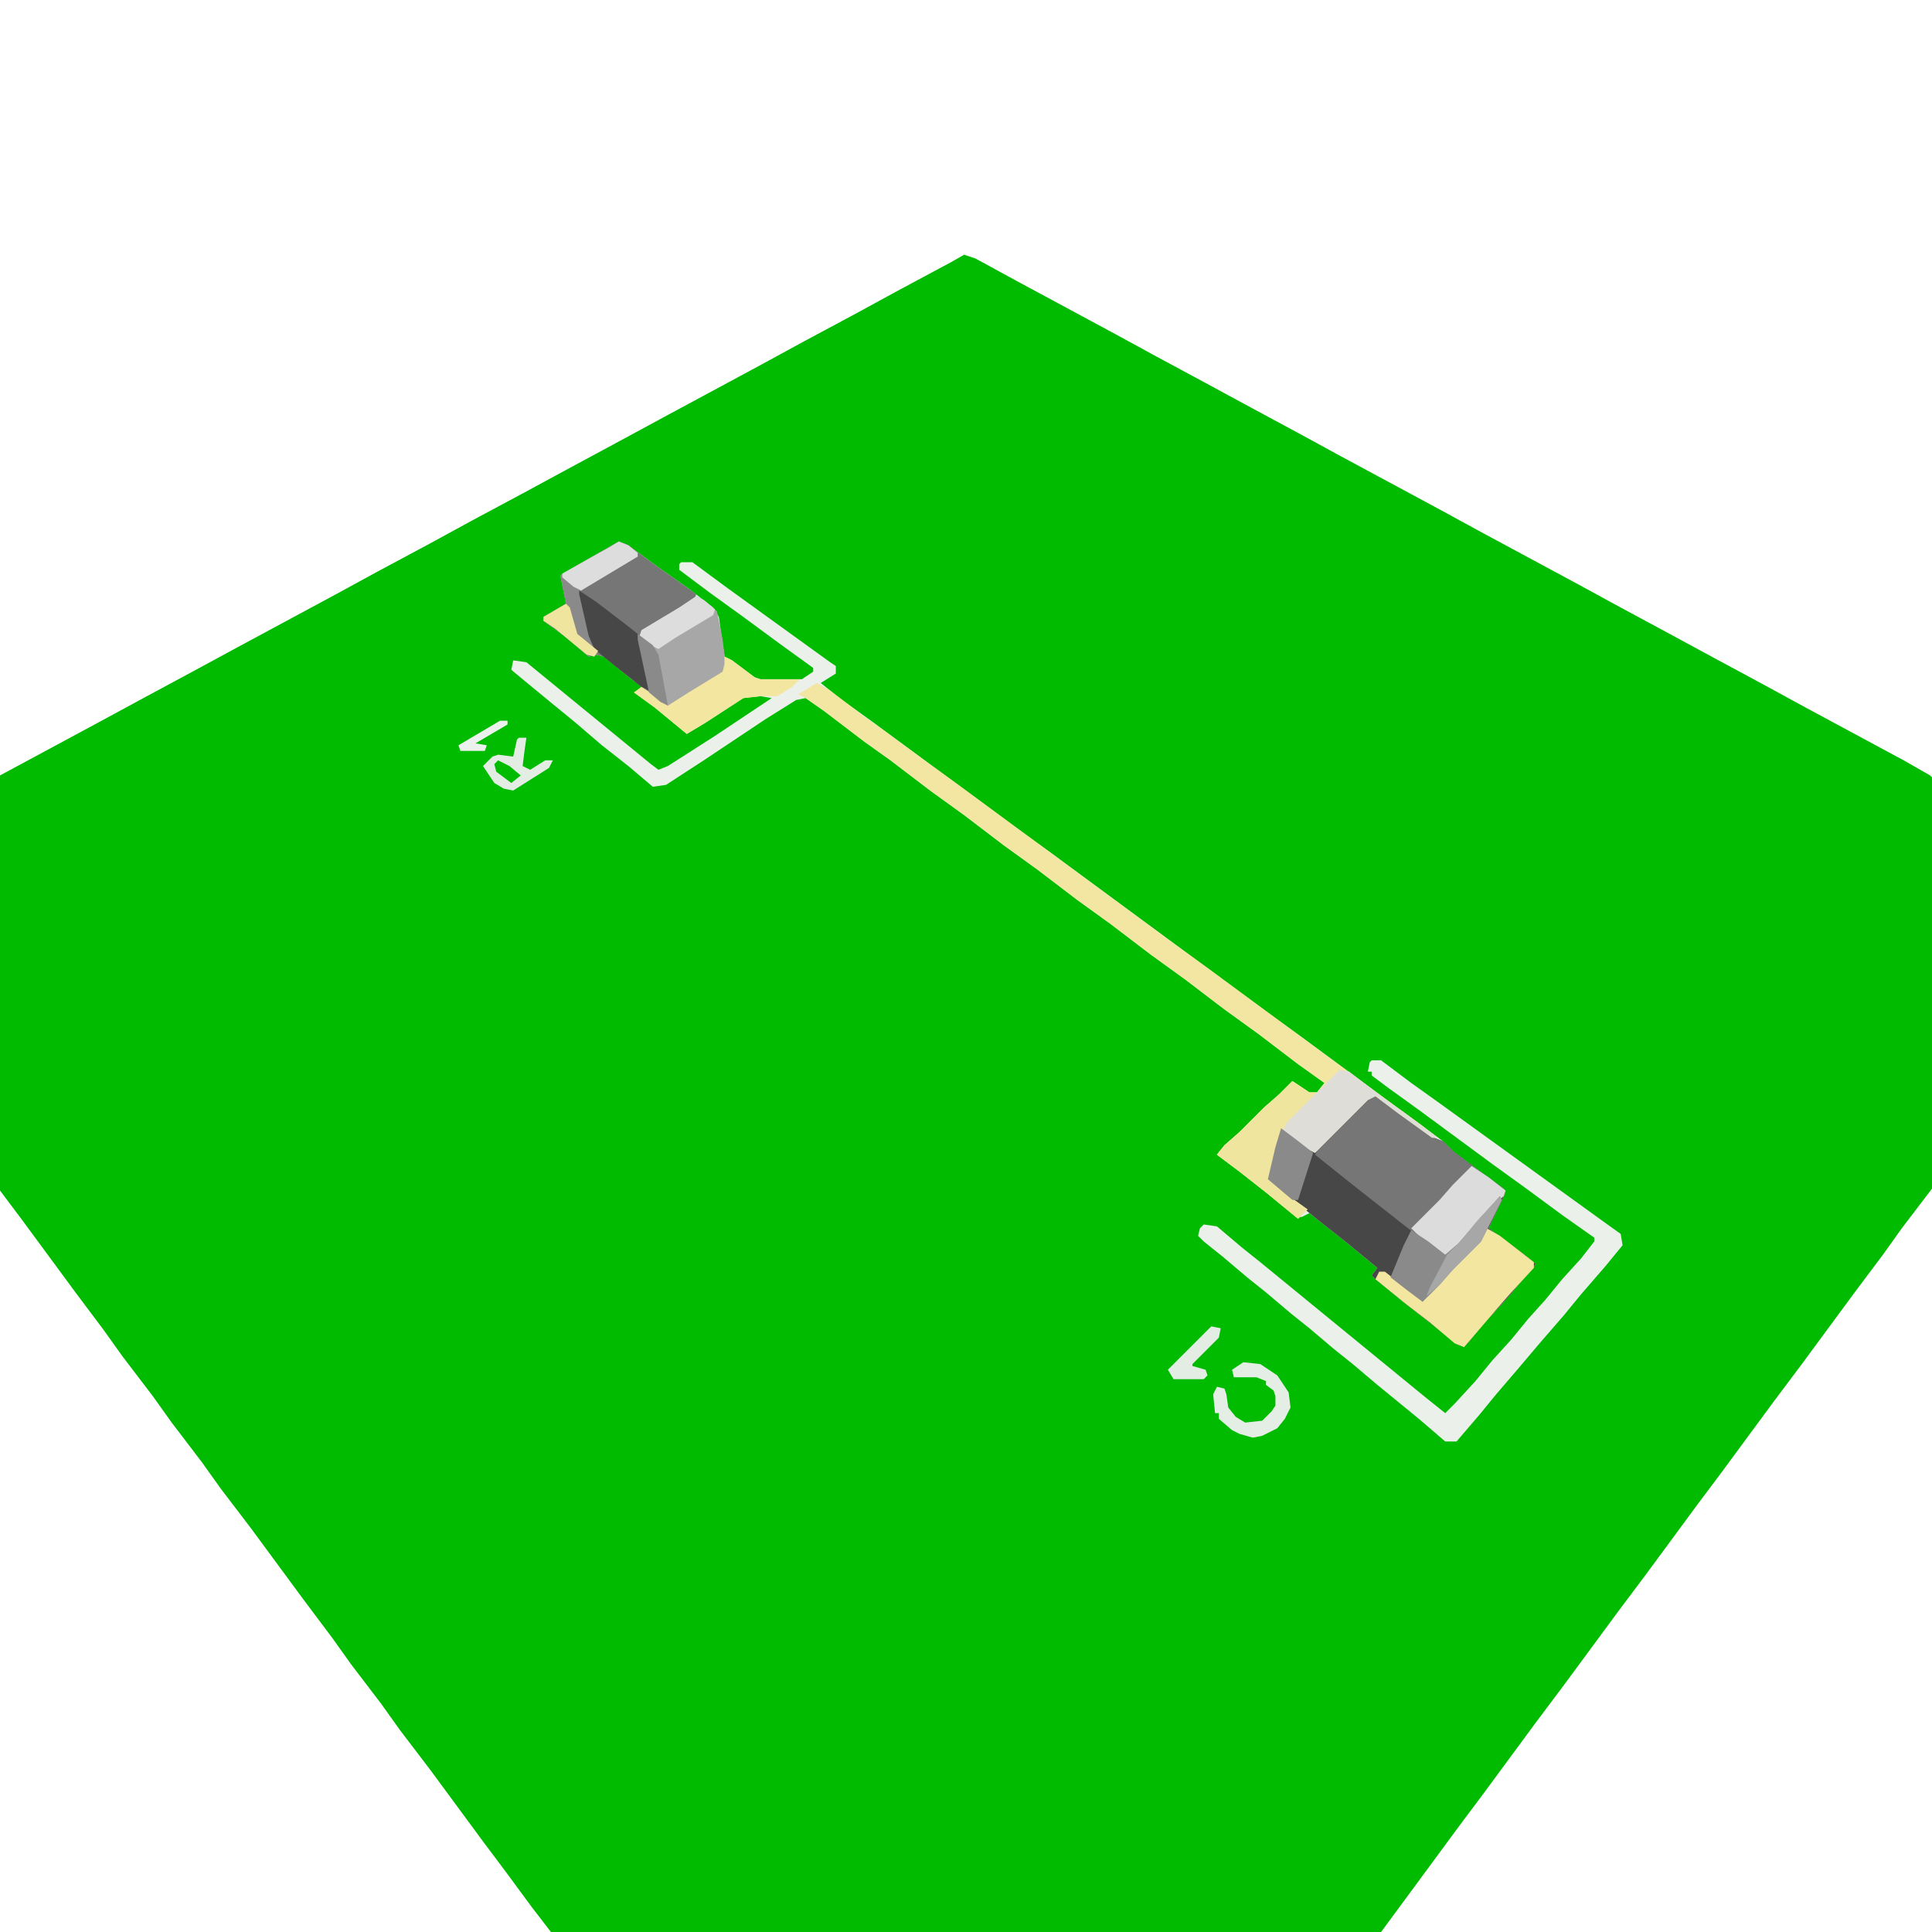
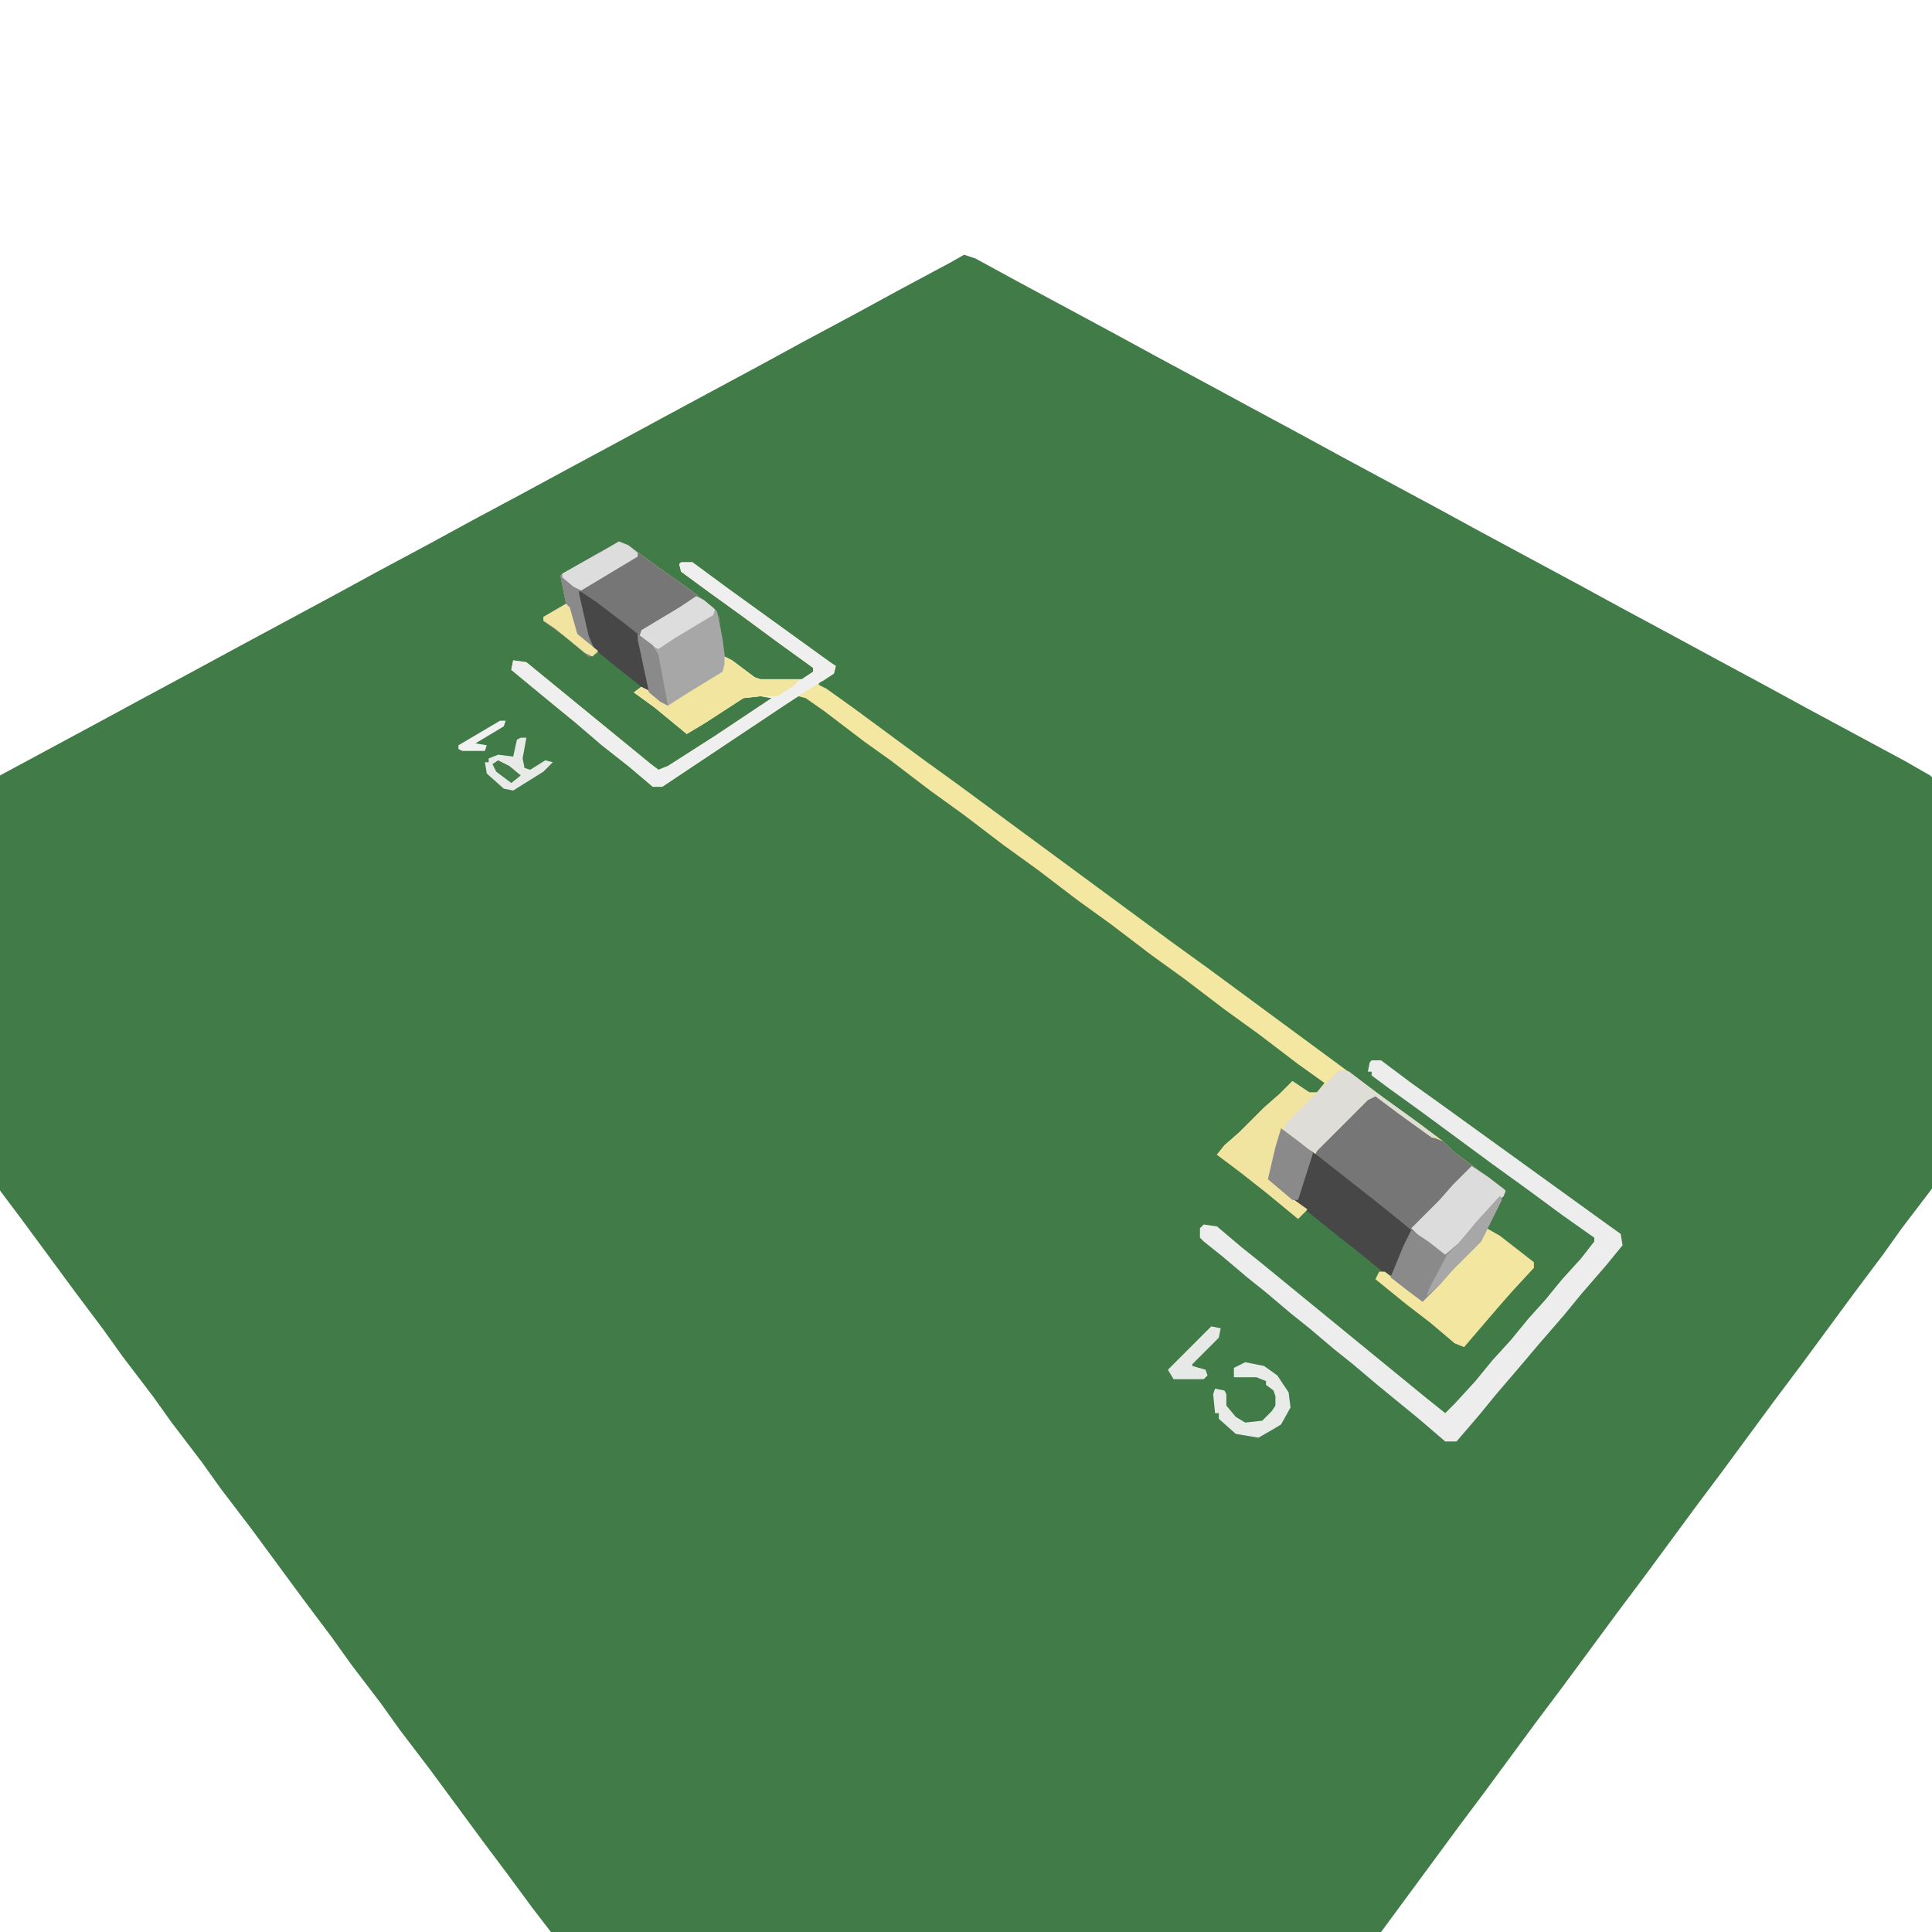
<svg xmlns="http://www.w3.org/2000/svg" version="1.1" width="1024" height="1024">
-   <path d="M0,0 L6,2 L28,14 L54,28 L80,42 L102,54 L128,68 L152,81 L178,95 L200,107 L226,121 L252,135 L274,147 L300,161 L326,175 L348,187 L374,201 L398,214 L424,228 L446,240 L472,254 L498,268 L512,276 L513,277 L513,495 L497,516 L487,530 L472,550 L458,569 L444,588 L429,608 L415,627 L401,646 L389,662 L375,681 L361,700 L346,720 L332,739 L318,758 L303,778 L289,797 L275,816 L263,832 L249,851 L235,870 L221,889 L-219,889 L-229,876 L-243,857 L-255,841 L-269,822 L-283,803 L-299,782 L-309,768 L-325,747 L-335,733 L-350,713 L-364,694 L-378,675 L-394,654 L-404,640 L-420,619 L-430,605 L-446,584 L-456,570 L-471,550 L-485,531 L-499,512 L-511,496 L-511,276 L-485,262 L-459,248 L-435,235 L-409,221 L-385,208 L-359,194 L-333,180 L-311,168 L-283,153 L-261,141 L-233,126 L-209,113 L-183,99 L-159,86 L-133,72 L-107,58 L-85,46 L-57,31 L-35,19 L-7,4 Z " fill="#00BB00" transform="translate(511,135)" />
-   <path d="M0,0 L5,2 L20,13 L37,25 L50,35 L53,40 L56,61 L60,63 L72,72 L75,73 L97,73 L103,69 L103,67 L85,54 L66,40 L48,27 L32,15 L32,12 L33,11 L39,11 L58,25 L76,38 L94,51 L112,64 L115,66 L115,70 L107,75 L117,83 L135,96 L154,110 L173,124 L192,138 L211,152 L229,165 L248,179 L267,193 L286,207 L305,221 L324,235 L343,249 L361,262 L380,276 L399,290 L418,304 L437,318 L442,323 L458,335 L469,343 L470,345 L461,364 L480,378 L486,383 L480,390 L471,401 L458,415 L449,426 L445,426 L431,415 L417,404 L401,391 L399,389 L402,385 L385,371 L371,360 L366,356 L362,358 L359,358 L343,345 L329,334 L317,325 L321,320 L329,313 L342,300 L350,293 L357,286 L366,292 L370,292 L374,287 L360,277 L339,261 L321,248 L300,232 L282,219 L261,203 L243,190 L222,174 L204,161 L183,145 L165,132 L144,116 L130,106 L109,90 L99,83 L94,84 L78,94 L45,116 L25,129 L18,130 L5,119 L-9,108 L-23,96 L-34,87 L-51,73 L-57,68 L-56,63 L-49,64 L-38,73 L-27,82 L-16,91 L-5,100 L6,109 L17,118 L21,121 L26,119 L51,103 L66,93 L81,83 L75,82 L66,83 L46,96 L36,102 L19,88 L8,80 L12,78 L12,76 L8,74 L-8,61 L-12,60 L-16,61 L-29,50 L-40,42 L-40,40 L-28,33 L-31,18 L-21,12 Z " fill="#EBF0EB" transform="translate(328,287)" />
-   <path d="M0,0 L4,2 L18,12 L33,23 L38,25 L43,30 L59,42 L70,50 L71,52 L62,71 L81,85 L87,90 L81,97 L72,108 L59,122 L50,133 L46,133 L32,122 L18,111 L2,98 L0,96 L3,92 L-14,78 L-28,67 L-44,54 L-54,46 L-55,43 L-49,20 L-47,18 L-32,30 L-28,28 Z " fill="#474747" transform="translate(727,580)" />
-   <path d="M0,0 L7,4 L24,17 L38,27 L57,41 L75,54 L94,68 L113,82 L132,96 L151,110 L170,124 L189,138 L207,151 L226,165 L245,179 L264,193 L283,207 L302,221 L320,234 L329,241 L326,241 L308,228 L296,219 L292,221 L264,249 L260,247 L247,237 L244,246 L240,263 L253,274 L260,279 L255,284 L238,270 L224,259 L212,250 L216,245 L224,238 L237,225 L245,218 L252,211 L261,217 L265,217 L269,212 L255,202 L234,186 L216,173 L195,157 L177,144 L156,128 L138,115 L117,99 L99,86 L78,70 L60,57 L39,41 L25,31 L4,15 L-6,8 L-10,6 Z " fill="#F3E6A2" transform="translate(433,362)" />
-   <path d="M0,0 L5,0 L21,12 L35,22 L53,35 L71,48 L89,61 L107,74 L125,87 L132,92 L133,98 L124,109 L111,124 L102,135 L89,150 L78,163 L66,177 L57,188 L45,202 L39,202 L25,190 L14,181 L3,172 L-10,161 L-20,153 L-33,142 L-43,134 L-56,123 L-66,115 L-79,104 L-89,96 L-92,93 L-91,89 L-89,87 L-82,88 L-69,99 L-59,107 L-48,116 L-37,125 L-26,134 L-15,143 L-4,152 L7,161 L18,170 L29,179 L39,187 L44,182 L55,170 L64,159 L74,148 L83,137 L92,127 L101,116 L111,105 L118,96 L118,94 L101,82 L82,68 L64,55 L45,41 L26,27 L8,14 L0,8 L0,6 L-2,6 L-1,1 Z " fill="#EBF0EB" transform="translate(727,562)" />
+   <path d="M0,0 L6,2 L28,14 L54,28 L80,42 L102,54 L128,68 L152,81 L178,95 L200,107 L226,121 L252,135 L274,147 L300,161 L326,175 L348,187 L374,201 L398,214 L424,228 L446,240 L472,254 L498,268 L512,276 L513,277 L513,495 L497,516 L487,530 L472,550 L458,569 L444,588 L429,608 L415,627 L401,646 L389,662 L375,681 L361,700 L346,720 L332,739 L318,758 L303,778 L289,797 L275,816 L263,832 L249,851 L235,870 L221,889 L-219,889 L-229,876 L-243,857 L-255,841 L-269,822 L-283,803 L-299,782 L-309,768 L-325,747 L-335,733 L-350,713 L-364,694 L-378,675 L-394,654 L-404,640 L-420,619 L-430,605 L-446,584 L-456,570 L-471,550 L-485,531 L-499,512 L-511,496 L-511,276 L-485,262 L-459,248 L-435,235 L-409,221 L-385,208 L-359,194 L-333,180 L-311,168 L-283,153 L-261,141 L-233,126 L-209,113 L-183,99 L-159,86 L-133,72 L-107,58 L-85,46 L-57,31 L-35,19 L-7,4 Z " fill="#417B47" transform="translate(511,135)" />
+   <path d="M0,0 L5,2 L20,13 L37,25 L50,35 L53,40 L56,61 L60,63 L72,72 L75,73 L97,73 L103,69 L103,67 L85,54 L66,40 L48,27 L33,16 L32,12 L33,11 L39,11 L58,25 L76,38 L94,51 L112,64 L115,66 L114,70 L108,74 L106,74 L106,76 L110,78 L124,88 L143,102 L162,116 L180,129 L199,143 L218,157 L237,171 L256,185 L275,199 L294,213 L312,226 L331,240 L350,254 L369,268 L388,282 L407,296 L425,309 L437,318 L442,323 L458,335 L469,343 L470,345 L465,350 L455,361 L446,372 L439,379 L430,373 L417,363 L403,352 L389,341 L374,329 L357,316 L352,312 L349,321 L345,338 L358,349 L365,354 L360,359 L343,345 L329,334 L317,325 L321,320 L329,313 L342,300 L350,293 L357,286 L366,292 L370,292 L374,287 L360,277 L339,261 L321,248 L300,232 L282,219 L261,203 L243,190 L222,174 L204,161 L183,145 L165,132 L144,116 L130,106 L109,90 L99,83 L95,82 L56,108 L23,130 L18,130 L5,119 L-9,108 L-23,96 L-34,87 L-51,73 L-57,68 L-56,63 L-49,64 L-38,73 L-27,82 L-16,91 L-5,100 L6,109 L17,118 L21,121 L26,119 L51,103 L66,93 L81,83 L75,82 L66,83 L46,96 L36,102 L19,88 L8,80 L12,77 L16,79 L13,67 L9,49 L-8,36 L-20,27 L-14,54 L-11,59 L-16,61 L-29,50 L-40,42 L-40,40 L-28,33 L-31,18 L-21,12 Z " fill="#F4E7A2" transform="translate(328,287)" />
+   <path d="M0,0 L5,0 L21,12 L35,22 L53,35 L71,48 L89,61 L107,74 L125,87 L132,92 L133,98 L124,109 L111,124 L102,135 L89,150 L78,163 L66,177 L57,188 L45,202 L39,202 L25,190 L14,181 L3,172 L-10,161 L-20,153 L-33,142 L-43,134 L-56,123 L-66,115 L-79,104 L-89,96 L-91,94 L-91,89 L-89,87 L-82,88 L-69,99 L-59,107 L-48,116 L-37,125 L-26,134 L-15,143 L-4,152 L7,161 L18,170 L29,179 L39,187 L44,182 L55,170 L64,159 L74,148 L83,137 L92,127 L101,116 L111,105 L118,96 L118,94 L101,82 L82,68 L64,55 L45,41 L26,27 L8,14 L0,8 L0,6 L-2,6 L-1,1 Z " fill="#ECEDEC" transform="translate(727,562)" />
  <path d="M0,0 L4,2 L18,12 L33,23 L38,25 L43,30 L59,42 L70,50 L71,52 L66,57 L56,68 L47,79 L40,86 L31,80 L18,70 L4,59 L-10,48 L-25,36 L-30,32 L-28,28 Z " fill="#767676" transform="translate(727,580)" />
-   <path d="M0,0 L5,2 L20,13 L37,25 L41,28 L40,31 L20,43 L12,48 L14,52 L20,57 L26,85 L26,87 L22,85 L8,74 L-8,61 L-12,60 L-16,61 L-29,50 L-40,42 L-40,40 L-28,33 L-31,18 L-21,12 Z " fill="#767676" transform="translate(328,287)" />
-   <path d="M0,0 L5,1 L22,14 L36,24 L52,36 L49,36 L31,23 L19,14 L15,16 L-13,44 L-17,42 L-30,32 L-33,41 L-37,58 L-24,69 L-17,74 L-22,79 L-39,65 L-53,54 L-65,45 L-61,40 L-53,33 L-40,20 L-32,13 L-25,6 L-16,12 L-12,12 Z " fill="#F0E59F" transform="translate(710,567)" />
+   <path d="M0,0 L5,2 L20,13 L37,25 L50,35 L53,40 L57,65 L56,69 L39,80 L27,88 L22,85 L16,80 L9,49 L-8,36 L-20,27 L-14,54 L-11,59 L-16,61 L-29,50 L-40,42 L-40,40 L-28,33 L-31,18 L-21,12 Z " fill="#767676" transform="translate(328,287)" />
+   <path d="M0,0 L6,0 L25,14 L43,27 L61,40 L79,53 L82,55 L81,59 L56,75 L23,97 L-10,119 L-15,119 L-28,108 L-42,97 L-56,85 L-67,76 L-84,62 L-90,57 L-89,52 L-82,53 L-71,62 L-60,71 L-49,80 L-38,89 L-27,98 L-16,107 L-12,110 L-7,108 L18,92 L33,82 L48,72 L42,71 L33,72 L13,85 L3,91 L-14,77 L-25,69 L-21,66 L-15,70 L-7,76 L4,69 L22,58 L23,54 L23,50 L27,52 L39,61 L42,62 L64,62 L70,58 L70,56 L52,43 L33,29 L15,16 L0,5 L-1,1 Z " fill="#EEEFEE" transform="translate(361,298)" />
+   <path d="M0,0 L8,6 L20,15 L34,26 L48,37 L63,49 L69,54 L62,71 L59,78 L55,77 L39,64 L25,53 L9,40 L-5,29 L-7,25 L-1,2 Z " fill="#474747" transform="translate(679,598)" />
+   <path d="M0,0 L5,1 L22,14 L36,24 L52,36 L49,36 L31,23 L19,14 L15,16 L-13,44 L-17,42 L-30,32 L-33,41 L-37,58 L-24,69 L-17,74 L-22,79 L-39,65 L-53,54 L-65,45 L-61,40 L-53,33 L-40,20 L-32,13 L-25,6 L-16,12 L-12,12 Z " fill="#F1E4A0" transform="translate(710,567)" />
  <path d="M0,0 L7,4 L25,18 L25,21 L13,34 L6,42 L-6,56 L-12,63 L-17,61 L-30,50 L-43,40 L-59,27 L-57,23 L-54,23 L-40,34 L-34,38 L-20,24 L-13,16 L-4,7 Z " fill="#F2E6A1" transform="translate(788,651)" />
  <path d="M0,0 L4,2 L11,8 L14,23 L16,39 L6,46 L-13,58 L-15,59 L-22,28 L-30,21 L-29,18 L-9,6 Z " fill="#A7A7A7" transform="translate(369,316)" />
  <path d="M0,0 L9,6 L18,13 L17,16 L11,21 L4,29 L-8,43 L-14,48 L-27,38 L-32,33 L-17,18 L-10,10 Z " fill="#DCDCDC" transform="translate(780,618)" />
-   <path d="M0,0 L4,2 L16,11 L19,12 L40,12 L36,16 L28,21 L19,21 L10,22 L-10,35 L-20,41 L-37,27 L-48,19 L-44,16 L-38,20 L-30,26 L-19,19 L-1,8 L0,4 Z " fill="#F2E6A0" transform="translate(384,348)" />
+   <path d="M0,0 L4,2 L16,11 L19,12 L40,12 L36,16 L28,21 L19,21 L10,22 L-10,35 L-20,41 L-37,27 L-48,19 L-44,16 L-38,20 L-30,26 L-19,19 L-1,8 L0,4 Z " fill="#F2E5A0" transform="translate(384,348)" />
  <path d="M0,0 L5,1 L22,14 L36,24 L52,36 L49,36 L31,23 L19,14 L15,16 L-13,44 L-17,42 L-30,32 L-28,28 Z " fill="#DEDDD8" transform="translate(710,567)" />
  <path d="M0,0 L1,2 L-10,24 L-25,39 L-32,47 L-41,56 L-49,50 L-58,43 L-51,26 L-47,18 L-38,24 L-29,31 L-22,25 L-10,11 Z " fill="#8A8A8A" transform="translate(795,634)" />
-   <path d="M0,0 L5,2 L10,6 L10,8 L-20,26 L-16,45 L-13,56 L-11,59 L-13,61 L-17,60 L-34,46 L-40,42 L-40,40 L-28,33 L-31,18 L-21,12 Z " fill="#8A8A8A" transform="translate(328,287)" />
+   <path d="M0,0 L5,2 L10,6 L10,8 L-20,26 L-16,45 L-13,56 L-11,59 L-16,61 L-29,50 L-40,42 L-40,40 L-28,33 L-31,18 L-21,12 Z " fill="#8A8A8A" transform="translate(328,287)" />
  <path d="M0,0 L9,6 L26,19 L31,23 L37,51 L37,53 L33,51 L19,40 L8,31 L5,24 L0,2 Z " fill="#474747" transform="translate(307,313)" />
-   <path d="M0,0 L9,1 L18,7 L24,16 L25,24 L22,30 L18,35 L10,39 L5,40 L-2,38 L-6,36 L-13,30 L-13,27 L-15,27 L-16,17 L-14,13 L-10,14 L-9,17 L-8,24 L-4,29 L1,32 L10,31 L15,26 L17,23 L17,18 L16,15 L12,12 L12,10 L7,8 L-5,8 L-6,4 Z " fill="#E4EEE4" transform="translate(659,722)" />
+   <path d="M0,0 L10,2 L17,7 L23,16 L24,24 L19,33 L14,36 L7,40 L-5,38 L-14,30 L-14,27 L-16,27 L-17,17 L-16,14 L-11,15 L-10,17 L-10,23 L-5,29 L0,32 L9,31 L14,26 L16,23 L16,18 L15,15 L11,12 L11,10 L6,8 L-6,8 L-6,3 Z " fill="#E8EBE8" transform="translate(660,722)" />
  <path d="M0,0 L8,6 L17,13 L9,38 L6,38 L-7,27 L-3,10 Z " fill="#8A8A8A" transform="translate(679,598)" />
  <path d="M0,0 L4,2 L10,7 L9,10 L-11,22 L-20,28 L-24,26 L-30,21 L-29,18 L-9,6 Z " fill="#DDDDDD" transform="translate(369,316)" />
  <path d="M0,0 L5,2 L10,6 L10,8 L-20,26 L-24,24 L-30,19 L-30,17 L-5,3 Z " fill="#DDDDDD" transform="translate(328,287)" />
-   <path d="M0,0 L4,0 L3,7 L2,15 L6,17 L14,12 L18,12 L16,16 L-3,28 L-8,27 L-13,24 L-19,15 L-14,10 L-11,9 L-3,10 L-1,1 Z " fill="#E4EDE4" transform="translate(275,391)" />
+   <path d="M0,0 L3,0 L1,11 L2,16 L5,17 L13,12 L17,13 L12,18 L-4,28 L-9,27 L-18,19 L-19,13 L-17,13 L-17,11 L-12,9 L-4,10 L-2,1 Z " fill="#E8EAE8" transform="translate(276,391)" />
  <path d="M0,0 L1,2 L-10,24 L-25,39 L-32,47 L-39,53 L-37,48 L-28,31 L-21,24 L-12,13 Z " fill="#A7A7A7" transform="translate(795,634)" />
-   <path d="M0,0 L5,1 L4,6 L-10,20 L-10,21 L-3,23 L-2,26 L-4,28 L-20,28 L-23,23 Z " fill="#E4EDE4" transform="translate(642,703)" />
+   <path d="M0,0 L5,1 L4,6 L-10,20 L-10,21 L-3,23 L-2,26 L-4,28 L-20,28 L-23,23 Z " fill="#E6E9E6" transform="translate(642,703)" />
  <path d="M0,0 L8,6 L11,11 L16,38 L12,36 L6,31 L0,3 Z " fill="#8A8A8A" transform="translate(338,336)" />
-   <path d="M0,0 L2,2 L6,16 L17,25 L15,28 L11,27 L-6,13 L-12,9 L-12,7 Z " fill="#F0E59F" transform="translate(300,320)" />
-   <path d="M0,0 L4,0 L4,2 L-13,12 L-7,13 L-8,16 L-21,16 L-22,13 Z " fill="#EDF1ED" transform="translate(265,382)" />
-   <path d="M0,0 L6,3 L12,8 L7,12 L-1,6 L-2,2 Z " fill="#01BB01" transform="translate(264,403)" />
+   <path d="M0,0 L2,2 L6,16 L17,25 L14,28 L10,26 L-6,13 L-12,9 L-12,7 Z " fill="#F1E4A0" transform="translate(300,320)" />
+   <path d="M0,0 L3,0 L2,3 L-13,12 L-7,13 L-8,16 L-20,16 L-22,15 L-22,13 Z " fill="#F0F1F0" transform="translate(265,382)" />
+   <path d="M0,0 L6,3 L12,8 L7,12 L-1,6 L-3,2 Z " fill="#447C4A" transform="translate(264,403)" />
</svg>
